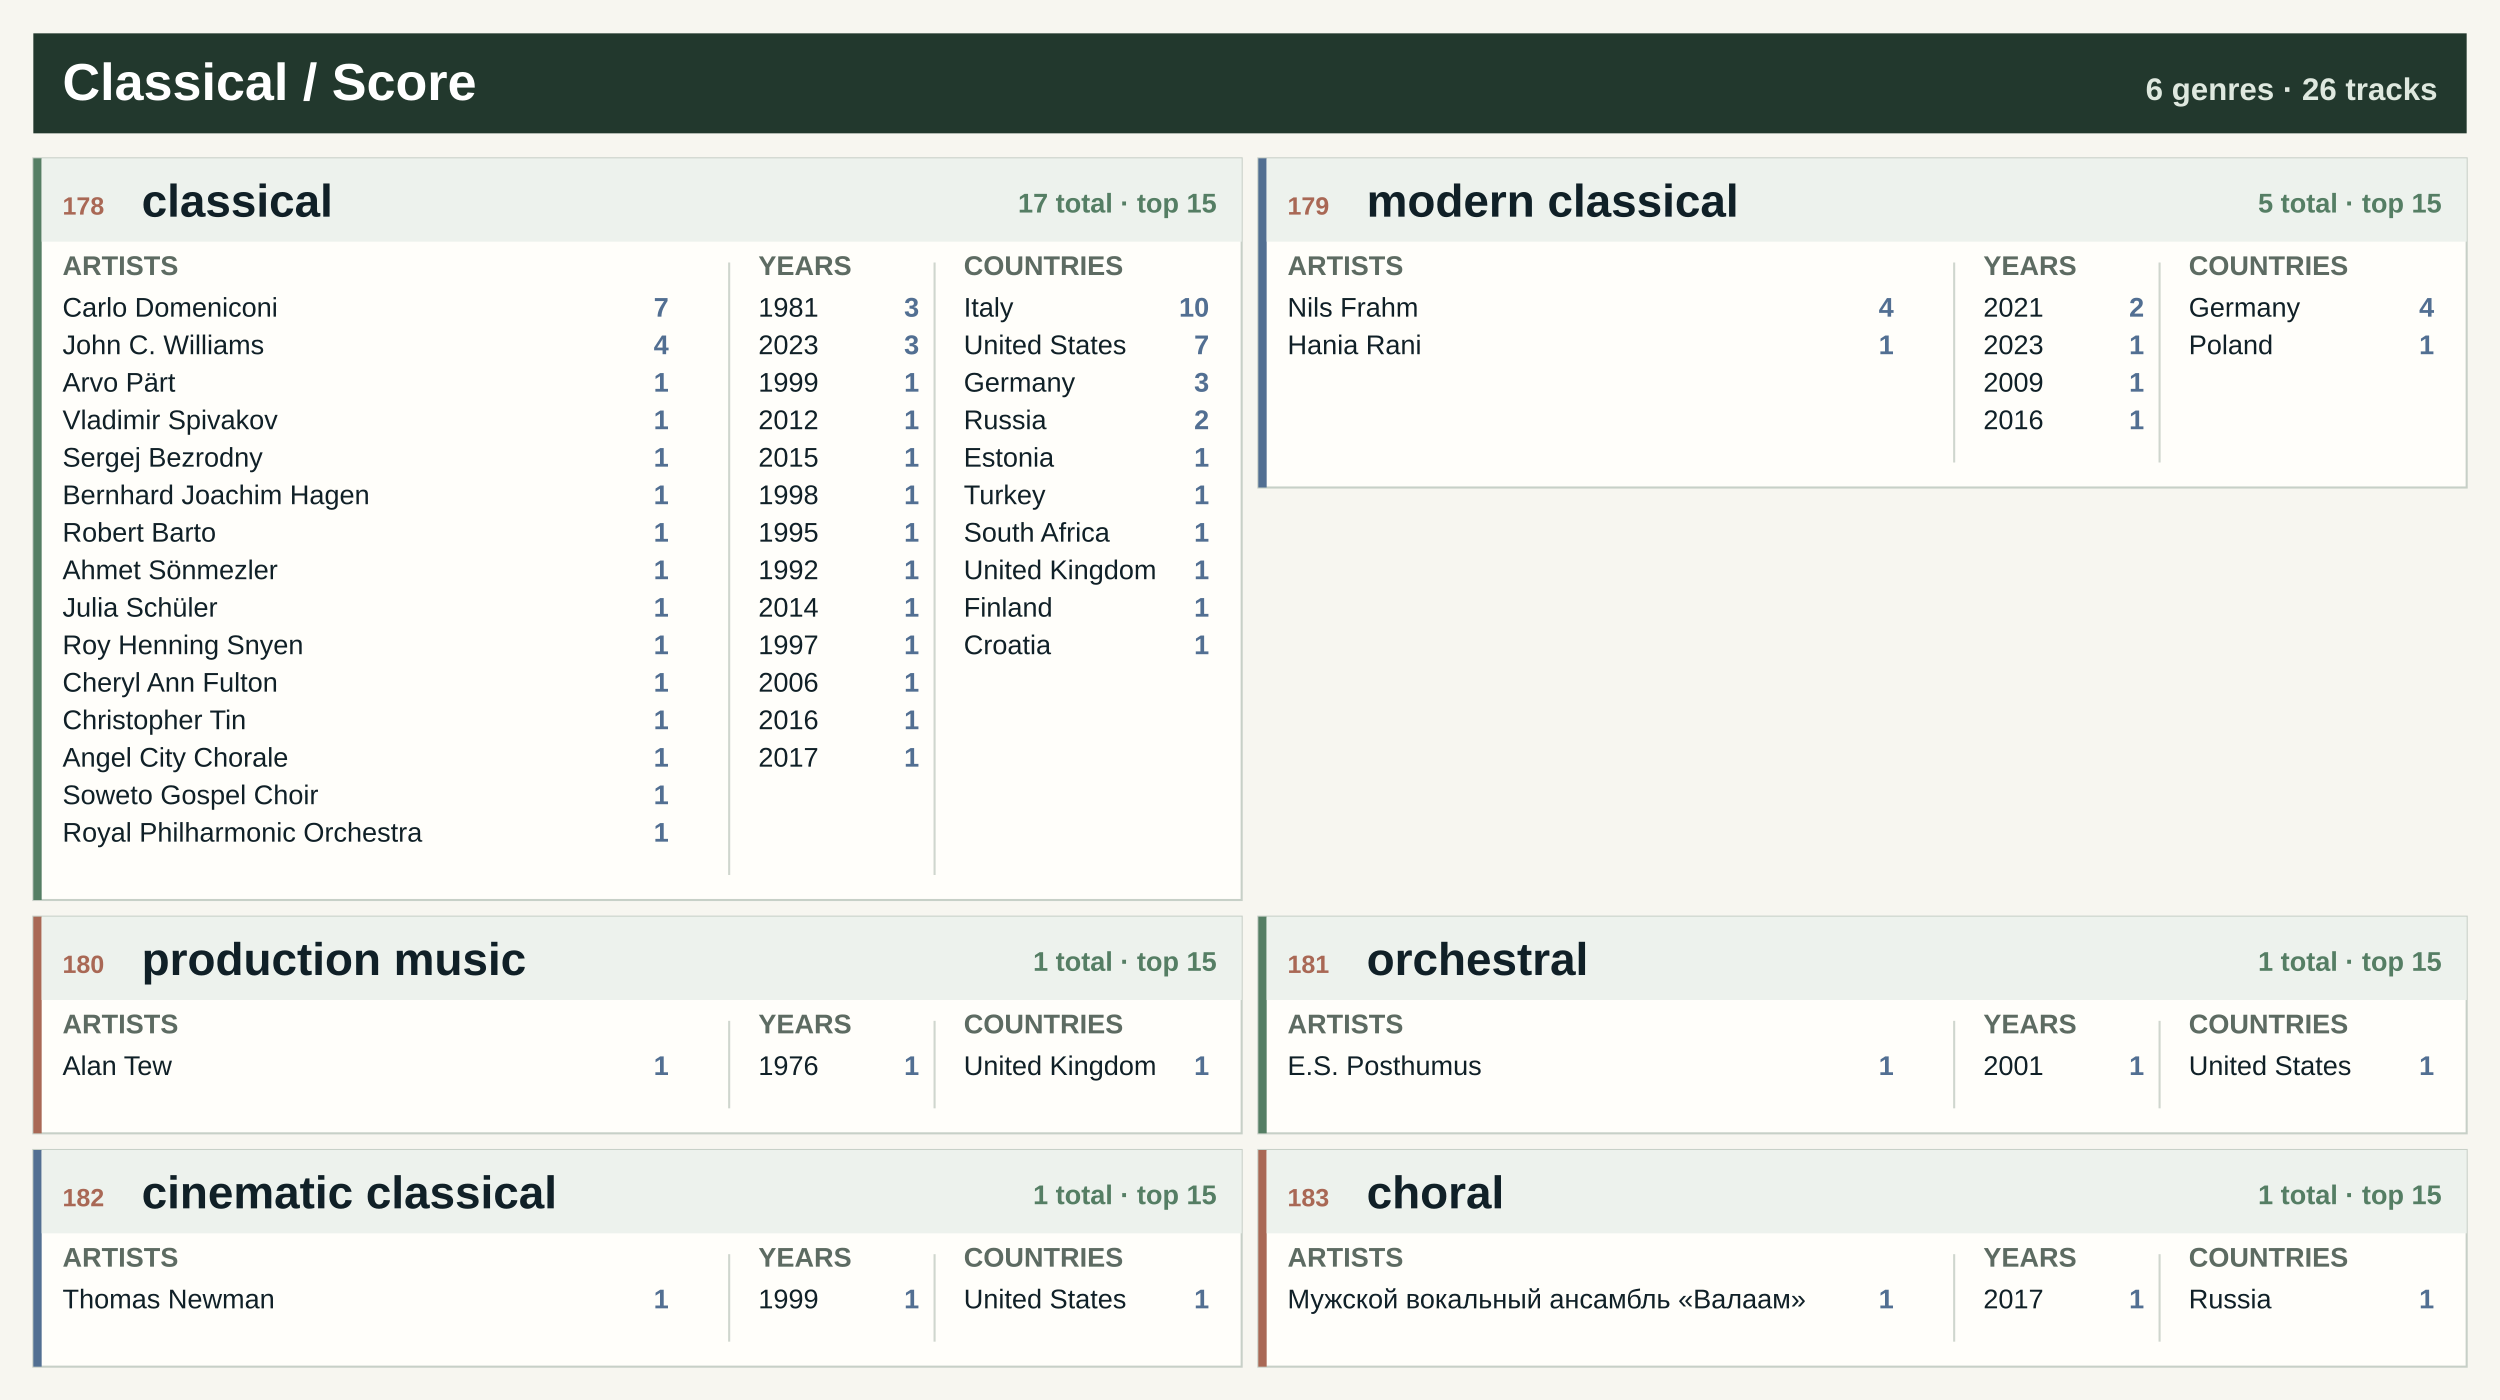
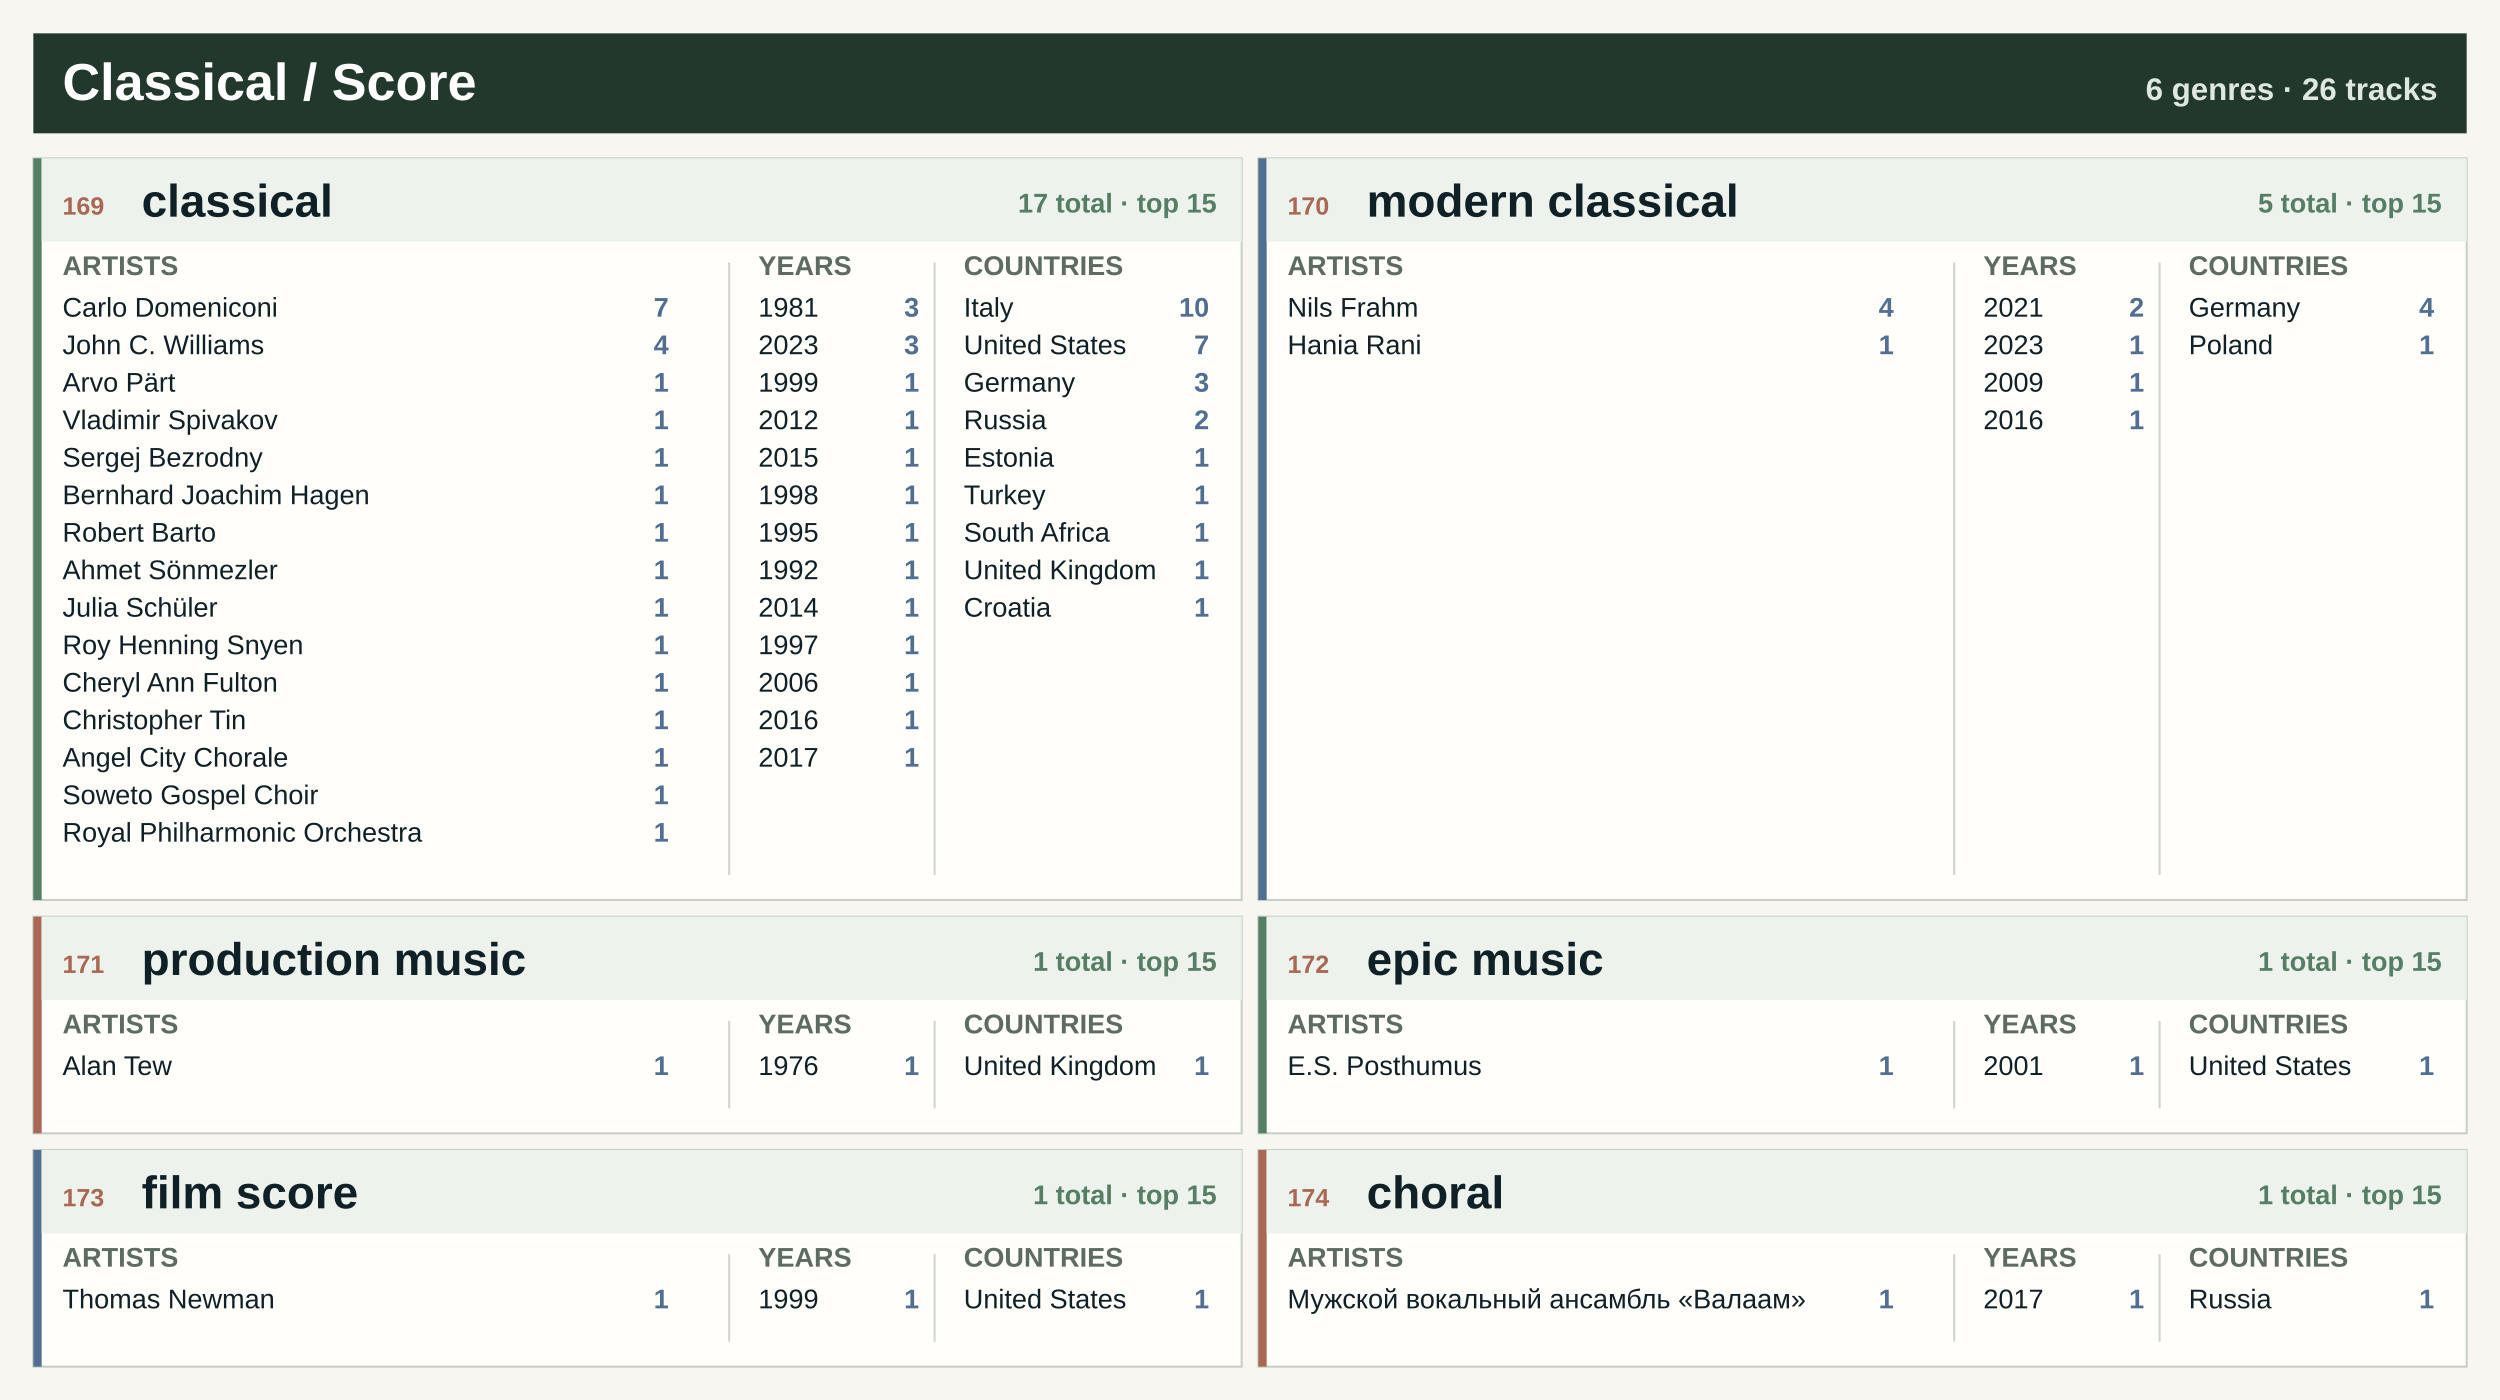
<svg xmlns="http://www.w3.org/2000/svg" width="1200" height="672" viewBox="0 0 1200 672" role="img" aria-label="Classical / Score genre atlas">
  <rect width="1200" height="672" fill="#f7f6f0" />
  <rect x="16" y="16" width="1168" height="48" fill="#22382d" />
  <text x="30.0" y="48.0" font-family="Segoe UI, Arial, sans-serif" font-size="25" font-weight="800" fill="#ffffff" text-anchor="start">Classical / Score</text>
  <text x="1170.0" y="48.0" font-family="Segoe UI, Arial, sans-serif" font-size="15" font-weight="800" fill="#dfe8df" text-anchor="end">6 genres · 26 tracks</text>
  <rect x="16.0" y="76.0" width="580.0" height="356" fill="#fffefa" stroke="#c7d0c7" />
  <rect x="16.0" y="76.0" width="4" height="356" fill="#557e64" />
  <rect x="20.0" y="76.0" width="576.0" height="40" fill="#edf2ed" />
-   <text x="30.0" y="103.0" font-family="Segoe UI, Arial, sans-serif" font-size="12" font-weight="800" fill="#a96855" text-anchor="start">178</text>
+   <text x="30.0" y="103.0" font-family="Segoe UI, Arial, sans-serif" font-size="12" font-weight="800" fill="#a96855" text-anchor="start">169</text>
  <text x="68.0" y="104.0" font-family="Segoe UI, Arial, sans-serif" font-size="22" font-weight="800" fill="#102027" text-anchor="start">classical</text>
  <text x="584.0" y="102.0" font-family="Segoe UI, Arial, sans-serif" font-size="13" font-weight="800" fill="#557e64" text-anchor="end">17 total · top 15</text>
  <text x="30.0" y="132.0" font-family="Segoe UI, Arial, sans-serif" font-size="13" font-weight="800" fill="#5d6b62" text-anchor="start">ARTISTS</text>
  <text x="364.0" y="132.0" font-family="Segoe UI, Arial, sans-serif" font-size="13" font-weight="800" fill="#5d6b62" text-anchor="start">YEARS</text>
  <text x="462.6" y="132.0" font-family="Segoe UI, Arial, sans-serif" font-size="13" font-weight="800" fill="#5d6b62" text-anchor="start">COUNTRIES</text>
-   <line x1="350.0" y1="126" x2="350.0" y2="420" stroke="#cfd6ce" />
-   <line x1="448.6" y1="126" x2="448.6" y2="420" stroke="#cfd6ce" />
+   <line x1="350.0" y1="126.0" x2="350.0" y2="420.0" stroke="#cfd6ce" />
+   <line x1="448.6" y1="126.0" x2="448.6" y2="420.0" stroke="#cfd6ce" />
  <text x="30.0" y="152.0" font-family="Segoe UI, Arial, sans-serif" font-size="13" font-weight="400" fill="#102027" text-anchor="start">Carlo Domeniconi</text>
  <text x="321.0" y="152.0" font-family="Segoe UI, Arial, sans-serif" font-size="13" font-weight="800" fill="#526f92" text-anchor="end">7</text>
  <text x="30.0" y="170.0" font-family="Segoe UI, Arial, sans-serif" font-size="13" font-weight="400" fill="#102027" text-anchor="start">John C. Williams</text>
  <text x="321.0" y="170.0" font-family="Segoe UI, Arial, sans-serif" font-size="13" font-weight="800" fill="#526f92" text-anchor="end">4</text>
  <text x="30.0" y="188.0" font-family="Segoe UI, Arial, sans-serif" font-size="13" font-weight="400" fill="#102027" text-anchor="start">Arvo Pärt</text>
  <text x="321.0" y="188.0" font-family="Segoe UI, Arial, sans-serif" font-size="13" font-weight="800" fill="#526f92" text-anchor="end">1</text>
  <text x="30.0" y="206.0" font-family="Segoe UI, Arial, sans-serif" font-size="13" font-weight="400" fill="#102027" text-anchor="start">Vladimir Spivakov</text>
  <text x="321.0" y="206.0" font-family="Segoe UI, Arial, sans-serif" font-size="13" font-weight="800" fill="#526f92" text-anchor="end">1</text>
  <text x="30.0" y="224.0" font-family="Segoe UI, Arial, sans-serif" font-size="13" font-weight="400" fill="#102027" text-anchor="start">Sergej Bezrodny</text>
  <text x="321.0" y="224.0" font-family="Segoe UI, Arial, sans-serif" font-size="13" font-weight="800" fill="#526f92" text-anchor="end">1</text>
  <text x="30.0" y="242.0" font-family="Segoe UI, Arial, sans-serif" font-size="13" font-weight="400" fill="#102027" text-anchor="start">Bernhard Joachim Hagen</text>
  <text x="321.0" y="242.0" font-family="Segoe UI, Arial, sans-serif" font-size="13" font-weight="800" fill="#526f92" text-anchor="end">1</text>
  <text x="30.0" y="260.0" font-family="Segoe UI, Arial, sans-serif" font-size="13" font-weight="400" fill="#102027" text-anchor="start">Robert Barto</text>
  <text x="321.0" y="260.0" font-family="Segoe UI, Arial, sans-serif" font-size="13" font-weight="800" fill="#526f92" text-anchor="end">1</text>
  <text x="30.0" y="278.0" font-family="Segoe UI, Arial, sans-serif" font-size="13" font-weight="400" fill="#102027" text-anchor="start">Ahmet Sönmezler</text>
  <text x="321.0" y="278.0" font-family="Segoe UI, Arial, sans-serif" font-size="13" font-weight="800" fill="#526f92" text-anchor="end">1</text>
  <text x="30.0" y="296.0" font-family="Segoe UI, Arial, sans-serif" font-size="13" font-weight="400" fill="#102027" text-anchor="start">Julia Schüler</text>
  <text x="321.0" y="296.0" font-family="Segoe UI, Arial, sans-serif" font-size="13" font-weight="800" fill="#526f92" text-anchor="end">1</text>
  <text x="30.0" y="314.0" font-family="Segoe UI, Arial, sans-serif" font-size="13" font-weight="400" fill="#102027" text-anchor="start">Roy Henning Snyen</text>
  <text x="321.0" y="314.0" font-family="Segoe UI, Arial, sans-serif" font-size="13" font-weight="800" fill="#526f92" text-anchor="end">1</text>
  <text x="30.0" y="332.0" font-family="Segoe UI, Arial, sans-serif" font-size="13" font-weight="400" fill="#102027" text-anchor="start">Cheryl Ann Fulton</text>
  <text x="321.0" y="332.0" font-family="Segoe UI, Arial, sans-serif" font-size="13" font-weight="800" fill="#526f92" text-anchor="end">1</text>
  <text x="30.0" y="350.0" font-family="Segoe UI, Arial, sans-serif" font-size="13" font-weight="400" fill="#102027" text-anchor="start">Christopher Tin</text>
  <text x="321.0" y="350.0" font-family="Segoe UI, Arial, sans-serif" font-size="13" font-weight="800" fill="#526f92" text-anchor="end">1</text>
  <text x="30.0" y="368.0" font-family="Segoe UI, Arial, sans-serif" font-size="13" font-weight="400" fill="#102027" text-anchor="start">Angel City Chorale</text>
  <text x="321.0" y="368.0" font-family="Segoe UI, Arial, sans-serif" font-size="13" font-weight="800" fill="#526f92" text-anchor="end">1</text>
  <text x="30.0" y="386.0" font-family="Segoe UI, Arial, sans-serif" font-size="13" font-weight="400" fill="#102027" text-anchor="start">Soweto Gospel Choir</text>
  <text x="321.0" y="386.0" font-family="Segoe UI, Arial, sans-serif" font-size="13" font-weight="800" fill="#526f92" text-anchor="end">1</text>
  <text x="30.0" y="404.0" font-family="Segoe UI, Arial, sans-serif" font-size="13" font-weight="400" fill="#102027" text-anchor="start">Royal Philharmonic Orchestra</text>
  <text x="321.0" y="404.0" font-family="Segoe UI, Arial, sans-serif" font-size="13" font-weight="800" fill="#526f92" text-anchor="end">1</text>
  <text x="364.0" y="152.0" font-family="Segoe UI, Arial, sans-serif" font-size="13" font-weight="400" fill="#102027" text-anchor="start">1981</text>
  <text x="441.2" y="152.0" font-family="Segoe UI, Arial, sans-serif" font-size="13" font-weight="800" fill="#526f92" text-anchor="end">3</text>
  <text x="364.0" y="170.0" font-family="Segoe UI, Arial, sans-serif" font-size="13" font-weight="400" fill="#102027" text-anchor="start">2023</text>
  <text x="441.2" y="170.0" font-family="Segoe UI, Arial, sans-serif" font-size="13" font-weight="800" fill="#526f92" text-anchor="end">3</text>
  <text x="364.0" y="188.0" font-family="Segoe UI, Arial, sans-serif" font-size="13" font-weight="400" fill="#102027" text-anchor="start">1999</text>
  <text x="441.2" y="188.0" font-family="Segoe UI, Arial, sans-serif" font-size="13" font-weight="800" fill="#526f92" text-anchor="end">1</text>
  <text x="364.0" y="206.0" font-family="Segoe UI, Arial, sans-serif" font-size="13" font-weight="400" fill="#102027" text-anchor="start">2012</text>
  <text x="441.2" y="206.0" font-family="Segoe UI, Arial, sans-serif" font-size="13" font-weight="800" fill="#526f92" text-anchor="end">1</text>
  <text x="364.0" y="224.0" font-family="Segoe UI, Arial, sans-serif" font-size="13" font-weight="400" fill="#102027" text-anchor="start">2015</text>
  <text x="441.2" y="224.0" font-family="Segoe UI, Arial, sans-serif" font-size="13" font-weight="800" fill="#526f92" text-anchor="end">1</text>
  <text x="364.0" y="242.0" font-family="Segoe UI, Arial, sans-serif" font-size="13" font-weight="400" fill="#102027" text-anchor="start">1998</text>
  <text x="441.2" y="242.0" font-family="Segoe UI, Arial, sans-serif" font-size="13" font-weight="800" fill="#526f92" text-anchor="end">1</text>
  <text x="364.0" y="260.0" font-family="Segoe UI, Arial, sans-serif" font-size="13" font-weight="400" fill="#102027" text-anchor="start">1995</text>
  <text x="441.2" y="260.0" font-family="Segoe UI, Arial, sans-serif" font-size="13" font-weight="800" fill="#526f92" text-anchor="end">1</text>
  <text x="364.0" y="278.0" font-family="Segoe UI, Arial, sans-serif" font-size="13" font-weight="400" fill="#102027" text-anchor="start">1992</text>
  <text x="441.2" y="278.0" font-family="Segoe UI, Arial, sans-serif" font-size="13" font-weight="800" fill="#526f92" text-anchor="end">1</text>
  <text x="364.0" y="296.0" font-family="Segoe UI, Arial, sans-serif" font-size="13" font-weight="400" fill="#102027" text-anchor="start">2014</text>
  <text x="441.2" y="296.0" font-family="Segoe UI, Arial, sans-serif" font-size="13" font-weight="800" fill="#526f92" text-anchor="end">1</text>
  <text x="364.0" y="314.0" font-family="Segoe UI, Arial, sans-serif" font-size="13" font-weight="400" fill="#102027" text-anchor="start">1997</text>
  <text x="441.2" y="314.0" font-family="Segoe UI, Arial, sans-serif" font-size="13" font-weight="800" fill="#526f92" text-anchor="end">1</text>
  <text x="364.0" y="332.0" font-family="Segoe UI, Arial, sans-serif" font-size="13" font-weight="400" fill="#102027" text-anchor="start">2006</text>
  <text x="441.2" y="332.0" font-family="Segoe UI, Arial, sans-serif" font-size="13" font-weight="800" fill="#526f92" text-anchor="end">1</text>
  <text x="364.0" y="350.0" font-family="Segoe UI, Arial, sans-serif" font-size="13" font-weight="400" fill="#102027" text-anchor="start">2016</text>
  <text x="441.2" y="350.0" font-family="Segoe UI, Arial, sans-serif" font-size="13" font-weight="800" fill="#526f92" text-anchor="end">1</text>
  <text x="364.0" y="368.0" font-family="Segoe UI, Arial, sans-serif" font-size="13" font-weight="400" fill="#102027" text-anchor="start">2017</text>
  <text x="441.2" y="368.0" font-family="Segoe UI, Arial, sans-serif" font-size="13" font-weight="800" fill="#526f92" text-anchor="end">1</text>
  <text x="462.6" y="152.0" font-family="Segoe UI, Arial, sans-serif" font-size="13" font-weight="400" fill="#102027" text-anchor="start">Italy</text>
  <text x="580.4" y="152.0" font-family="Segoe UI, Arial, sans-serif" font-size="13" font-weight="800" fill="#526f92" text-anchor="end">10</text>
  <text x="462.6" y="170.0" font-family="Segoe UI, Arial, sans-serif" font-size="13" font-weight="400" fill="#102027" text-anchor="start">United States</text>
  <text x="580.4" y="170.0" font-family="Segoe UI, Arial, sans-serif" font-size="13" font-weight="800" fill="#526f92" text-anchor="end">7</text>
  <text x="462.6" y="188.0" font-family="Segoe UI, Arial, sans-serif" font-size="13" font-weight="400" fill="#102027" text-anchor="start">Germany</text>
  <text x="580.4" y="188.0" font-family="Segoe UI, Arial, sans-serif" font-size="13" font-weight="800" fill="#526f92" text-anchor="end">3</text>
  <text x="462.6" y="206.0" font-family="Segoe UI, Arial, sans-serif" font-size="13" font-weight="400" fill="#102027" text-anchor="start">Russia</text>
  <text x="580.4" y="206.0" font-family="Segoe UI, Arial, sans-serif" font-size="13" font-weight="800" fill="#526f92" text-anchor="end">2</text>
  <text x="462.6" y="224.0" font-family="Segoe UI, Arial, sans-serif" font-size="13" font-weight="400" fill="#102027" text-anchor="start">Estonia</text>
  <text x="580.4" y="224.0" font-family="Segoe UI, Arial, sans-serif" font-size="13" font-weight="800" fill="#526f92" text-anchor="end">1</text>
  <text x="462.6" y="242.0" font-family="Segoe UI, Arial, sans-serif" font-size="13" font-weight="400" fill="#102027" text-anchor="start">Turkey</text>
  <text x="580.4" y="242.0" font-family="Segoe UI, Arial, sans-serif" font-size="13" font-weight="800" fill="#526f92" text-anchor="end">1</text>
  <text x="462.6" y="260.0" font-family="Segoe UI, Arial, sans-serif" font-size="13" font-weight="400" fill="#102027" text-anchor="start">South Africa</text>
  <text x="580.4" y="260.0" font-family="Segoe UI, Arial, sans-serif" font-size="13" font-weight="800" fill="#526f92" text-anchor="end">1</text>
  <text x="462.6" y="278.0" font-family="Segoe UI, Arial, sans-serif" font-size="13" font-weight="400" fill="#102027" text-anchor="start">United Kingdom</text>
  <text x="580.4" y="278.0" font-family="Segoe UI, Arial, sans-serif" font-size="13" font-weight="800" fill="#526f92" text-anchor="end">1</text>
-   <text x="462.6" y="296.0" font-family="Segoe UI, Arial, sans-serif" font-size="13" font-weight="400" fill="#102027" text-anchor="start">Finland</text>
+   <text x="462.6" y="296.0" font-family="Segoe UI, Arial, sans-serif" font-size="13" font-weight="400" fill="#102027" text-anchor="start">Croatia</text>
  <text x="580.4" y="296.0" font-family="Segoe UI, Arial, sans-serif" font-size="13" font-weight="800" fill="#526f92" text-anchor="end">1</text>
-   <text x="462.6" y="314.0" font-family="Segoe UI, Arial, sans-serif" font-size="13" font-weight="400" fill="#102027" text-anchor="start">Croatia</text>
-   <text x="580.4" y="314.0" font-family="Segoe UI, Arial, sans-serif" font-size="13" font-weight="800" fill="#526f92" text-anchor="end">1</text>
-   <rect x="604.0" y="76.0" width="580.0" height="158" fill="#fffefa" stroke="#c7d0c7" />
-   <rect x="604.0" y="76.0" width="4" height="158" fill="#526f92" />
+   <rect x="604.0" y="76.0" width="580.0" height="356" fill="#fffefa" stroke="#c7d0c7" />
+   <rect x="604.0" y="76.0" width="4" height="356" fill="#526f92" />
  <rect x="608.0" y="76.0" width="576.0" height="40" fill="#edf2ed" />
-   <text x="618.0" y="103.0" font-family="Segoe UI, Arial, sans-serif" font-size="12" font-weight="800" fill="#a96855" text-anchor="start">179</text>
+   <text x="618.0" y="103.0" font-family="Segoe UI, Arial, sans-serif" font-size="12" font-weight="800" fill="#a96855" text-anchor="start">170</text>
  <text x="656.0" y="104.0" font-family="Segoe UI, Arial, sans-serif" font-size="22" font-weight="800" fill="#102027" text-anchor="start">modern classical</text>
  <text x="1172.0" y="102.0" font-family="Segoe UI, Arial, sans-serif" font-size="13" font-weight="800" fill="#557e64" text-anchor="end">5 total · top 15</text>
  <text x="618.0" y="132.0" font-family="Segoe UI, Arial, sans-serif" font-size="13" font-weight="800" fill="#5d6b62" text-anchor="start">ARTISTS</text>
  <text x="952.0" y="132.0" font-family="Segoe UI, Arial, sans-serif" font-size="13" font-weight="800" fill="#5d6b62" text-anchor="start">YEARS</text>
  <text x="1050.6" y="132.0" font-family="Segoe UI, Arial, sans-serif" font-size="13" font-weight="800" fill="#5d6b62" text-anchor="start">COUNTRIES</text>
-   <line x1="938.0" y1="126" x2="938.0" y2="222" stroke="#cfd6ce" />
-   <line x1="1036.6" y1="126" x2="1036.6" y2="222" stroke="#cfd6ce" />
+   <line x1="938.0" y1="126.0" x2="938.0" y2="420.0" stroke="#cfd6ce" />
+   <line x1="1036.6" y1="126.0" x2="1036.6" y2="420.0" stroke="#cfd6ce" />
  <text x="618.0" y="152.0" font-family="Segoe UI, Arial, sans-serif" font-size="13" font-weight="400" fill="#102027" text-anchor="start">Nils Frahm</text>
  <text x="909.0" y="152.0" font-family="Segoe UI, Arial, sans-serif" font-size="13" font-weight="800" fill="#526f92" text-anchor="end">4</text>
  <text x="618.0" y="170.0" font-family="Segoe UI, Arial, sans-serif" font-size="13" font-weight="400" fill="#102027" text-anchor="start">Hania Rani</text>
  <text x="909.0" y="170.0" font-family="Segoe UI, Arial, sans-serif" font-size="13" font-weight="800" fill="#526f92" text-anchor="end">1</text>
  <text x="952.0" y="152.0" font-family="Segoe UI, Arial, sans-serif" font-size="13" font-weight="400" fill="#102027" text-anchor="start">2021</text>
  <text x="1029.2" y="152.0" font-family="Segoe UI, Arial, sans-serif" font-size="13" font-weight="800" fill="#526f92" text-anchor="end">2</text>
  <text x="952.0" y="170.0" font-family="Segoe UI, Arial, sans-serif" font-size="13" font-weight="400" fill="#102027" text-anchor="start">2023</text>
  <text x="1029.2" y="170.0" font-family="Segoe UI, Arial, sans-serif" font-size="13" font-weight="800" fill="#526f92" text-anchor="end">1</text>
  <text x="952.0" y="188.0" font-family="Segoe UI, Arial, sans-serif" font-size="13" font-weight="400" fill="#102027" text-anchor="start">2009</text>
  <text x="1029.2" y="188.0" font-family="Segoe UI, Arial, sans-serif" font-size="13" font-weight="800" fill="#526f92" text-anchor="end">1</text>
  <text x="952.0" y="206.0" font-family="Segoe UI, Arial, sans-serif" font-size="13" font-weight="400" fill="#102027" text-anchor="start">2016</text>
  <text x="1029.2" y="206.0" font-family="Segoe UI, Arial, sans-serif" font-size="13" font-weight="800" fill="#526f92" text-anchor="end">1</text>
  <text x="1050.6" y="152.0" font-family="Segoe UI, Arial, sans-serif" font-size="13" font-weight="400" fill="#102027" text-anchor="start">Germany</text>
  <text x="1168.4" y="152.0" font-family="Segoe UI, Arial, sans-serif" font-size="13" font-weight="800" fill="#526f92" text-anchor="end">4</text>
  <text x="1050.6" y="170.0" font-family="Segoe UI, Arial, sans-serif" font-size="13" font-weight="400" fill="#102027" text-anchor="start">Poland</text>
  <text x="1168.4" y="170.0" font-family="Segoe UI, Arial, sans-serif" font-size="13" font-weight="800" fill="#526f92" text-anchor="end">1</text>
  <rect x="16.0" y="440.0" width="580.0" height="104" fill="#fffefa" stroke="#c7d0c7" />
  <rect x="16.0" y="440.0" width="4" height="104" fill="#a96855" />
  <rect x="20.0" y="440.0" width="576.0" height="40" fill="#edf2ed" />
-   <text x="30.0" y="467.0" font-family="Segoe UI, Arial, sans-serif" font-size="12" font-weight="800" fill="#a96855" text-anchor="start">180</text>
+   <text x="30.0" y="467.0" font-family="Segoe UI, Arial, sans-serif" font-size="12" font-weight="800" fill="#a96855" text-anchor="start">171</text>
  <text x="68.0" y="468.0" font-family="Segoe UI, Arial, sans-serif" font-size="22" font-weight="800" fill="#102027" text-anchor="start">production music</text>
  <text x="584.0" y="466.0" font-family="Segoe UI, Arial, sans-serif" font-size="13" font-weight="800" fill="#557e64" text-anchor="end">1 total · top 15</text>
  <text x="30.0" y="496.0" font-family="Segoe UI, Arial, sans-serif" font-size="13" font-weight="800" fill="#5d6b62" text-anchor="start">ARTISTS</text>
  <text x="364.0" y="496.0" font-family="Segoe UI, Arial, sans-serif" font-size="13" font-weight="800" fill="#5d6b62" text-anchor="start">YEARS</text>
  <text x="462.6" y="496.0" font-family="Segoe UI, Arial, sans-serif" font-size="13" font-weight="800" fill="#5d6b62" text-anchor="start">COUNTRIES</text>
-   <line x1="350.0" y1="490" x2="350.0" y2="532" stroke="#cfd6ce" />
-   <line x1="448.6" y1="490" x2="448.6" y2="532" stroke="#cfd6ce" />
+   <line x1="350.0" y1="490.0" x2="350.0" y2="532.0" stroke="#cfd6ce" />
+   <line x1="448.6" y1="490.0" x2="448.6" y2="532.0" stroke="#cfd6ce" />
  <text x="30.0" y="516.0" font-family="Segoe UI, Arial, sans-serif" font-size="13" font-weight="400" fill="#102027" text-anchor="start">Alan Tew</text>
  <text x="321.0" y="516.0" font-family="Segoe UI, Arial, sans-serif" font-size="13" font-weight="800" fill="#526f92" text-anchor="end">1</text>
  <text x="364.0" y="516.0" font-family="Segoe UI, Arial, sans-serif" font-size="13" font-weight="400" fill="#102027" text-anchor="start">1976</text>
  <text x="441.2" y="516.0" font-family="Segoe UI, Arial, sans-serif" font-size="13" font-weight="800" fill="#526f92" text-anchor="end">1</text>
  <text x="462.6" y="516.0" font-family="Segoe UI, Arial, sans-serif" font-size="13" font-weight="400" fill="#102027" text-anchor="start">United Kingdom</text>
  <text x="580.4" y="516.0" font-family="Segoe UI, Arial, sans-serif" font-size="13" font-weight="800" fill="#526f92" text-anchor="end">1</text>
  <rect x="604.0" y="440.0" width="580.0" height="104" fill="#fffefa" stroke="#c7d0c7" />
  <rect x="604.0" y="440.0" width="4" height="104" fill="#557e64" />
  <rect x="608.0" y="440.0" width="576.0" height="40" fill="#edf2ed" />
-   <text x="618.0" y="467.0" font-family="Segoe UI, Arial, sans-serif" font-size="12" font-weight="800" fill="#a96855" text-anchor="start">181</text>
-   <text x="656.0" y="468.0" font-family="Segoe UI, Arial, sans-serif" font-size="22" font-weight="800" fill="#102027" text-anchor="start">orchestral</text>
+   <text x="618.0" y="467.0" font-family="Segoe UI, Arial, sans-serif" font-size="12" font-weight="800" fill="#a96855" text-anchor="start">172</text>
+   <text x="656.0" y="468.0" font-family="Segoe UI, Arial, sans-serif" font-size="22" font-weight="800" fill="#102027" text-anchor="start">epic music</text>
  <text x="1172.0" y="466.0" font-family="Segoe UI, Arial, sans-serif" font-size="13" font-weight="800" fill="#557e64" text-anchor="end">1 total · top 15</text>
  <text x="618.0" y="496.0" font-family="Segoe UI, Arial, sans-serif" font-size="13" font-weight="800" fill="#5d6b62" text-anchor="start">ARTISTS</text>
  <text x="952.0" y="496.0" font-family="Segoe UI, Arial, sans-serif" font-size="13" font-weight="800" fill="#5d6b62" text-anchor="start">YEARS</text>
  <text x="1050.6" y="496.0" font-family="Segoe UI, Arial, sans-serif" font-size="13" font-weight="800" fill="#5d6b62" text-anchor="start">COUNTRIES</text>
-   <line x1="938.0" y1="490" x2="938.0" y2="532" stroke="#cfd6ce" />
-   <line x1="1036.6" y1="490" x2="1036.6" y2="532" stroke="#cfd6ce" />
+   <line x1="938.0" y1="490.0" x2="938.0" y2="532.0" stroke="#cfd6ce" />
+   <line x1="1036.6" y1="490.0" x2="1036.6" y2="532.0" stroke="#cfd6ce" />
  <text x="618.0" y="516.0" font-family="Segoe UI, Arial, sans-serif" font-size="13" font-weight="400" fill="#102027" text-anchor="start">E.S. Posthumus</text>
  <text x="909.0" y="516.0" font-family="Segoe UI, Arial, sans-serif" font-size="13" font-weight="800" fill="#526f92" text-anchor="end">1</text>
  <text x="952.0" y="516.0" font-family="Segoe UI, Arial, sans-serif" font-size="13" font-weight="400" fill="#102027" text-anchor="start">2001</text>
  <text x="1029.2" y="516.0" font-family="Segoe UI, Arial, sans-serif" font-size="13" font-weight="800" fill="#526f92" text-anchor="end">1</text>
  <text x="1050.6" y="516.0" font-family="Segoe UI, Arial, sans-serif" font-size="13" font-weight="400" fill="#102027" text-anchor="start">United States</text>
  <text x="1168.4" y="516.0" font-family="Segoe UI, Arial, sans-serif" font-size="13" font-weight="800" fill="#526f92" text-anchor="end">1</text>
  <rect x="16.0" y="552.0" width="580.0" height="104" fill="#fffefa" stroke="#c7d0c7" />
  <rect x="16.0" y="552.0" width="4" height="104" fill="#526f92" />
  <rect x="20.0" y="552.0" width="576.0" height="40" fill="#edf2ed" />
-   <text x="30.0" y="579.0" font-family="Segoe UI, Arial, sans-serif" font-size="12" font-weight="800" fill="#a96855" text-anchor="start">182</text>
-   <text x="68.0" y="580.0" font-family="Segoe UI, Arial, sans-serif" font-size="22" font-weight="800" fill="#102027" text-anchor="start">cinematic classical</text>
+   <text x="30.0" y="579.0" font-family="Segoe UI, Arial, sans-serif" font-size="12" font-weight="800" fill="#a96855" text-anchor="start">173</text>
+   <text x="68.0" y="580.0" font-family="Segoe UI, Arial, sans-serif" font-size="22" font-weight="800" fill="#102027" text-anchor="start">film score</text>
  <text x="584.0" y="578.0" font-family="Segoe UI, Arial, sans-serif" font-size="13" font-weight="800" fill="#557e64" text-anchor="end">1 total · top 15</text>
  <text x="30.0" y="608.0" font-family="Segoe UI, Arial, sans-serif" font-size="13" font-weight="800" fill="#5d6b62" text-anchor="start">ARTISTS</text>
  <text x="364.0" y="608.0" font-family="Segoe UI, Arial, sans-serif" font-size="13" font-weight="800" fill="#5d6b62" text-anchor="start">YEARS</text>
  <text x="462.6" y="608.0" font-family="Segoe UI, Arial, sans-serif" font-size="13" font-weight="800" fill="#5d6b62" text-anchor="start">COUNTRIES</text>
-   <line x1="350.0" y1="602" x2="350.0" y2="644" stroke="#cfd6ce" />
-   <line x1="448.6" y1="602" x2="448.6" y2="644" stroke="#cfd6ce" />
+   <line x1="350.0" y1="602.0" x2="350.0" y2="644.0" stroke="#cfd6ce" />
+   <line x1="448.6" y1="602.0" x2="448.6" y2="644.0" stroke="#cfd6ce" />
  <text x="30.0" y="628.0" font-family="Segoe UI, Arial, sans-serif" font-size="13" font-weight="400" fill="#102027" text-anchor="start">Thomas Newman</text>
  <text x="321.0" y="628.0" font-family="Segoe UI, Arial, sans-serif" font-size="13" font-weight="800" fill="#526f92" text-anchor="end">1</text>
  <text x="364.0" y="628.0" font-family="Segoe UI, Arial, sans-serif" font-size="13" font-weight="400" fill="#102027" text-anchor="start">1999</text>
  <text x="441.2" y="628.0" font-family="Segoe UI, Arial, sans-serif" font-size="13" font-weight="800" fill="#526f92" text-anchor="end">1</text>
  <text x="462.6" y="628.0" font-family="Segoe UI, Arial, sans-serif" font-size="13" font-weight="400" fill="#102027" text-anchor="start">United States</text>
  <text x="580.4" y="628.0" font-family="Segoe UI, Arial, sans-serif" font-size="13" font-weight="800" fill="#526f92" text-anchor="end">1</text>
  <rect x="604.0" y="552.0" width="580.0" height="104" fill="#fffefa" stroke="#c7d0c7" />
  <rect x="604.0" y="552.0" width="4" height="104" fill="#a96855" />
  <rect x="608.0" y="552.0" width="576.0" height="40" fill="#edf2ed" />
-   <text x="618.0" y="579.0" font-family="Segoe UI, Arial, sans-serif" font-size="12" font-weight="800" fill="#a96855" text-anchor="start">183</text>
+   <text x="618.0" y="579.0" font-family="Segoe UI, Arial, sans-serif" font-size="12" font-weight="800" fill="#a96855" text-anchor="start">174</text>
  <text x="656.0" y="580.0" font-family="Segoe UI, Arial, sans-serif" font-size="22" font-weight="800" fill="#102027" text-anchor="start">choral</text>
  <text x="1172.0" y="578.0" font-family="Segoe UI, Arial, sans-serif" font-size="13" font-weight="800" fill="#557e64" text-anchor="end">1 total · top 15</text>
  <text x="618.0" y="608.0" font-family="Segoe UI, Arial, sans-serif" font-size="13" font-weight="800" fill="#5d6b62" text-anchor="start">ARTISTS</text>
  <text x="952.0" y="608.0" font-family="Segoe UI, Arial, sans-serif" font-size="13" font-weight="800" fill="#5d6b62" text-anchor="start">YEARS</text>
  <text x="1050.6" y="608.0" font-family="Segoe UI, Arial, sans-serif" font-size="13" font-weight="800" fill="#5d6b62" text-anchor="start">COUNTRIES</text>
-   <line x1="938.0" y1="602" x2="938.0" y2="644" stroke="#cfd6ce" />
-   <line x1="1036.6" y1="602" x2="1036.6" y2="644" stroke="#cfd6ce" />
+   <line x1="938.0" y1="602.0" x2="938.0" y2="644.0" stroke="#cfd6ce" />
+   <line x1="1036.6" y1="602.0" x2="1036.6" y2="644.0" stroke="#cfd6ce" />
  <text x="618.0" y="628.0" font-family="Segoe UI, Arial, sans-serif" font-size="13" font-weight="400" fill="#102027" text-anchor="start">Мужской вокальный ансамбль «Валаам»</text>
  <text x="909.0" y="628.0" font-family="Segoe UI, Arial, sans-serif" font-size="13" font-weight="800" fill="#526f92" text-anchor="end">1</text>
  <text x="952.0" y="628.0" font-family="Segoe UI, Arial, sans-serif" font-size="13" font-weight="400" fill="#102027" text-anchor="start">2017</text>
  <text x="1029.2" y="628.0" font-family="Segoe UI, Arial, sans-serif" font-size="13" font-weight="800" fill="#526f92" text-anchor="end">1</text>
  <text x="1050.6" y="628.0" font-family="Segoe UI, Arial, sans-serif" font-size="13" font-weight="400" fill="#102027" text-anchor="start">Russia</text>
  <text x="1168.4" y="628.0" font-family="Segoe UI, Arial, sans-serif" font-size="13" font-weight="800" fill="#526f92" text-anchor="end">1</text>
</svg>
